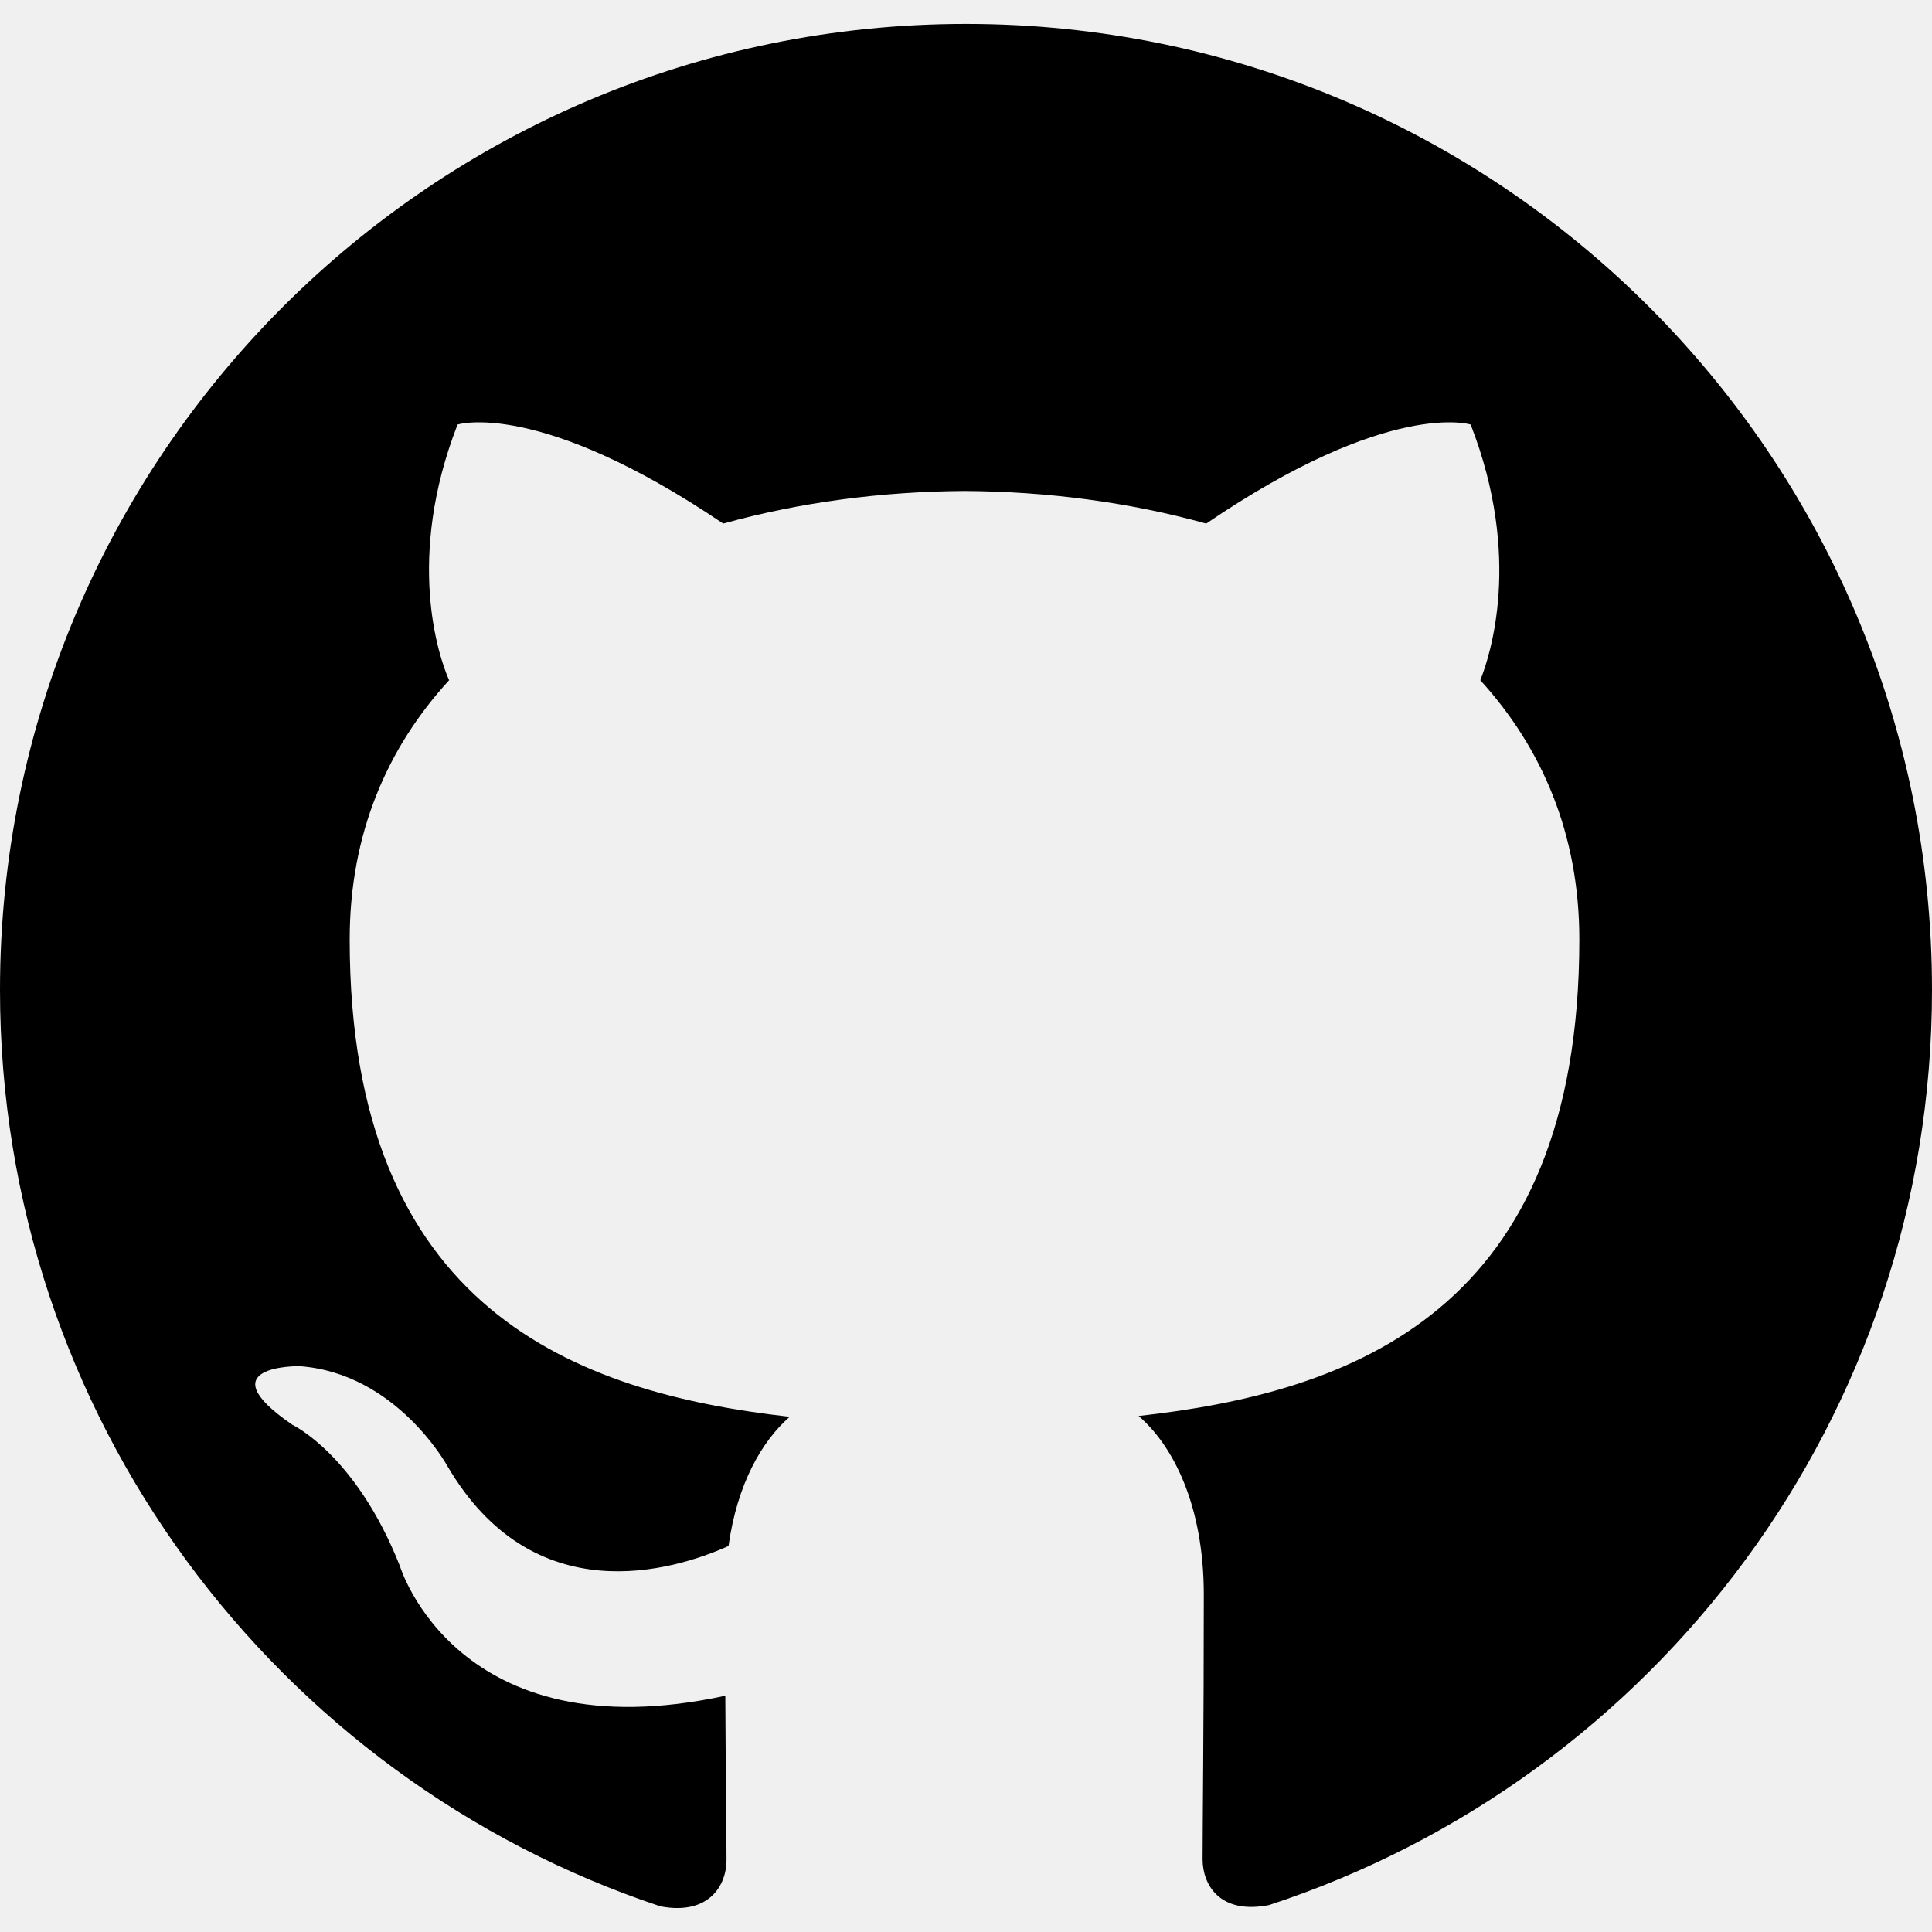
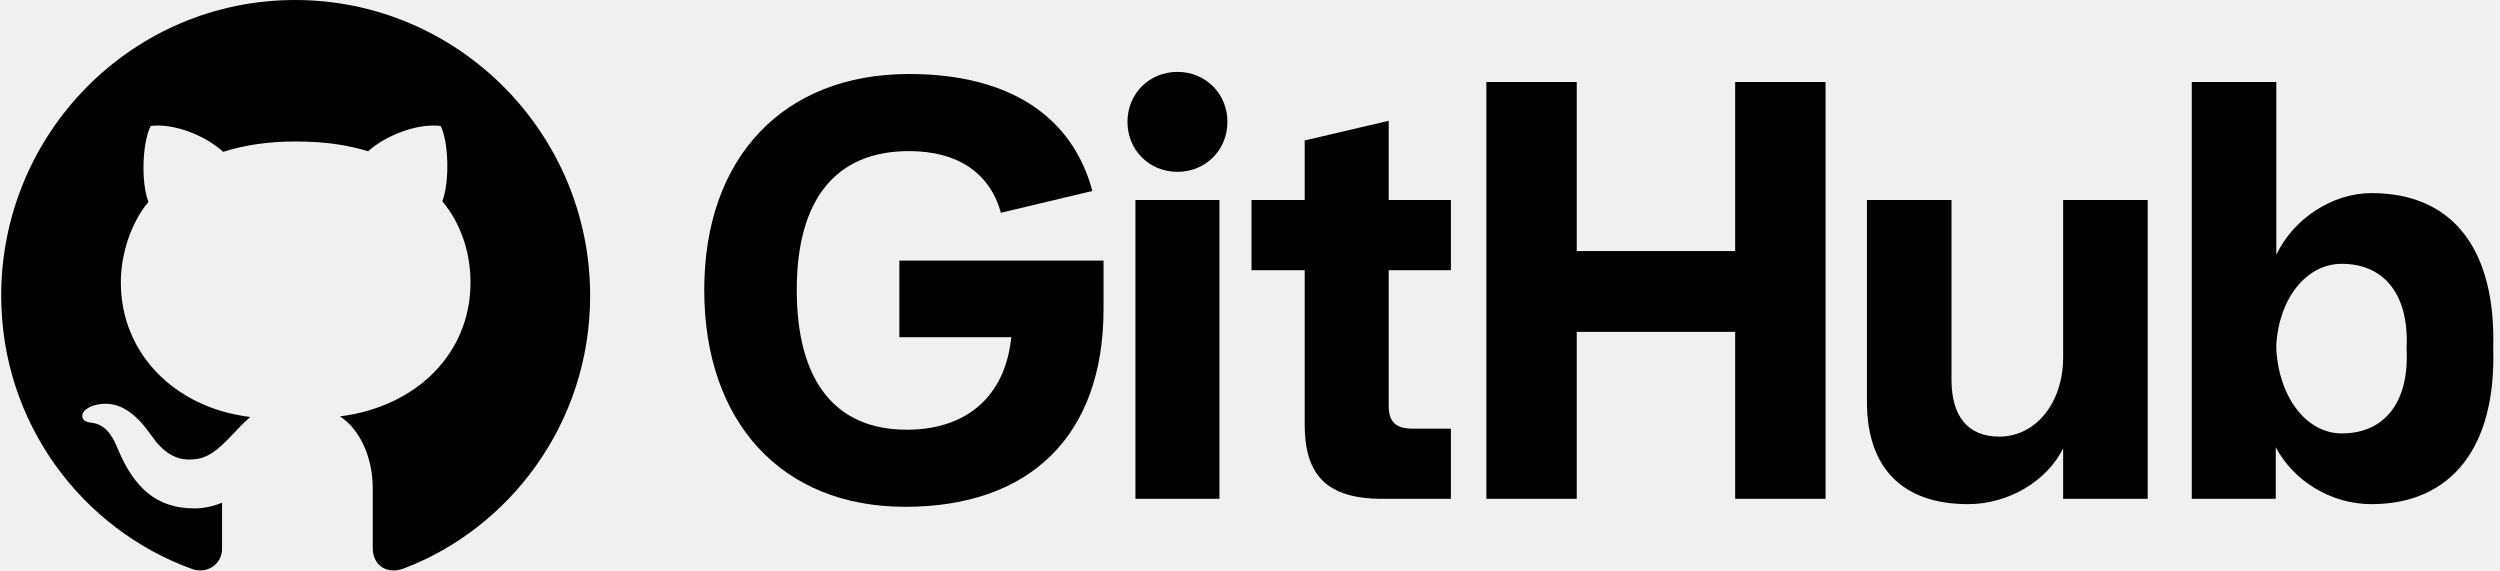
- <svg xmlns="http://www.w3.org/2000/svg" viewBox="0 0 24 24" width="24" height="24">
-   <path d="M12 .297c-6.63 0-12 5.373-12 12 0 5.303 3.438 9.8 8.205 11.385.6.113.82-.258.82-.577 0-.285-.01-1.04-.015-2.04-3.338.724-4.042-1.61-4.042-1.61C4.422 18.07 3.633 17.7 3.633 17.7c-1.087-.744.084-.729.084-.729 1.205.084 1.838 1.236 1.838 1.236 1.07 1.835 2.809 1.305 3.495.998.108-.776.417-1.305.76-1.605-2.665-.3-5.466-1.332-5.466-5.93 0-1.31.465-2.38 1.235-3.22-.135-.303-.54-1.523.105-3.176 0 0 1.005-.322 3.3 1.23.96-.267 1.98-.399 3-.405 1.02.006 2.04.138 3 .405 2.28-1.552 3.285-1.23 3.285-1.23.645 1.653.24 2.873.12 3.176.765.84 1.23 1.91 1.23 3.22 0 4.61-2.805 5.625-5.475 5.92.42.36.81 1.096.81 2.22 0 1.606-.015 2.896-.015 3.286 0 .315.21.69.825.57C20.565 22.092 24 17.592 24 12.297c0-6.627-5.373-12-12-12" />
+ <svg xmlns="http://www.w3.org/2000/svg" role="img" aria-label="GitHub" width="416" height="95" viewBox="0 0 416 95" fill="none">
+   <g clip-path="url(#clip0_730_27128)">
+     <path d="M41.639 69.385C29.007 67.853 20.106 58.762 20.106 46.99C20.106 42.205 21.829 37.037 24.7 33.592C23.456 30.434 23.647 23.734 25.083 20.959C28.911 20.48 34.079 22.49 37.141 25.266C40.778 24.117 44.606 23.543 49.296 23.543C53.985 23.543 57.813 24.117 61.258 25.17C64.225 22.49 69.489 20.48 73.317 20.959C74.657 23.543 74.848 30.242 73.604 33.496C76.667 37.133 78.294 42.014 78.294 46.99C78.294 58.762 69.393 67.662 56.569 69.289C59.823 71.394 62.024 75.988 62.024 81.252L62.024 91.205C62.024 94.076 64.417 95.703 67.288 94.555C84.61 87.951 98.2 70.629 98.2 49.191C98.2 22.107 76.188 6.69539e-07 49.104 4.309e-07C22.02 1.92261e-07 0.2 22.107 0.2 49.191C0.2 70.438 13.694 88.047 31.878 94.65C34.462 95.607 36.95 93.885 36.95 91.301L36.95 83.644C35.61 84.219 33.888 84.602 32.356 84.602C26.04 84.602 22.307 81.156 19.628 74.744C18.575 72.16 17.427 70.629 15.225 70.342C14.077 70.246 13.694 69.768 13.694 69.193C13.694 68.045 15.608 67.184 17.522 67.184C20.298 67.184 22.69 68.906 25.178 72.447C27.093 75.223 29.102 76.467 31.495 76.467C33.888 76.467 35.419 75.606 37.62 73.404C39.247 71.777 40.491 70.342 41.639 69.385Z" fill="black" />
+     <g clip-path="url(#clip1_730_27128)">
+       <path d="M188.937 83.004L188.937 33.283L202.915 33.283L202.915 83.004L188.937 83.004ZM230.016 83.004C220.727 83.004 217.099 79.023 217.099 70.618L217.099 44.961L208.252 44.961L208.252 33.283L217.099 33.283L217.099 23.374L231.078 20.1L231.078 33.283L241.429 33.283L241.429 44.961L231.078 44.961L231.078 67.522C231.078 70.264 232.317 71.326 235.059 71.326L241.429 71.326L241.429 83.004L230.016 83.004ZM327.47 83.889C316.588 83.889 310.66 77.873 310.66 66.902L310.66 33.283L324.728 33.283L324.728 63.187C324.728 69.291 327.47 72.653 332.69 72.653C338.706 72.653 343.307 67.079 343.307 59.471L343.307 33.283L357.374 33.283L357.374 83.004L343.307 83.004L343.307 74.6C340.653 79.996 334.283 83.889 327.47 83.889ZM394.613 83.889C387.832 83.889 381.639 79.996 378.687 74.423L378.687 83.004L364.709 83.004L364.709 13.642L378.776 13.642L378.776 42.395C381.639 36.379 388.098 32.133 394.613 32.133C408.181 32.133 415.348 41.511 414.873 58.055C415.348 74.423 407.916 83.889 394.613 83.889ZM389.658 72.122C396.945 72.122 400.926 66.725 400.452 58.055C400.926 49.296 396.945 43.899 389.658 43.899C383.851 43.899 379.251 49.562 378.776 57.347L378.776 58.144C379.251 66.195 383.851 72.122 389.658 72.122ZM288.734 13.642L288.734 41.776L262.369 41.776L262.369 13.642L247.329 13.642L247.329 83.004L262.369 83.004L262.369 55.224L288.734 55.224L288.734 83.004L303.775 83.004L303.775 13.642L288.734 13.642ZM150.628 84.332C130.102 84.332 117.185 70.264 117.185 48.235C117.185 26.205 130.368 12.315 151.247 12.315C168.234 12.315 178.497 19.569 181.77 31.779L166.553 35.406C164.695 28.77 159.387 25.143 151.247 25.143C139.126 25.143 132.579 33.106 132.579 48.235C132.579 63.364 138.949 71.503 150.893 71.503C161.864 71.503 168.411 64.779 168.411 53.366L168.411 50.712L172.304 56.109L149.655 56.109L149.655 43.369L183.628 43.369L183.628 51.42C183.628 72.565 171.331 84.332 150.628 84.332ZM195.926 28.594C200.615 28.594 204.243 24.966 204.243 20.277C204.243 15.588 200.615 11.961 195.926 11.961C191.237 11.961 187.61 15.588 187.61 20.277C187.61 24.966 191.237 28.594 195.926 28.594Z" fill="black" />
+     </g>
+   </g>
+   <defs>
+     <clipPath id="clip0_730_27128">
+       <rect width="416" height="95" fill="white" />
+     </clipPath>
+     <clipPath id="clip1_730_27128">
+       <rect width="298.068" height="75.941" fill="white" transform="translate(117.185 9.49258)" />
+     </clipPath>
+   </defs>
</svg>
